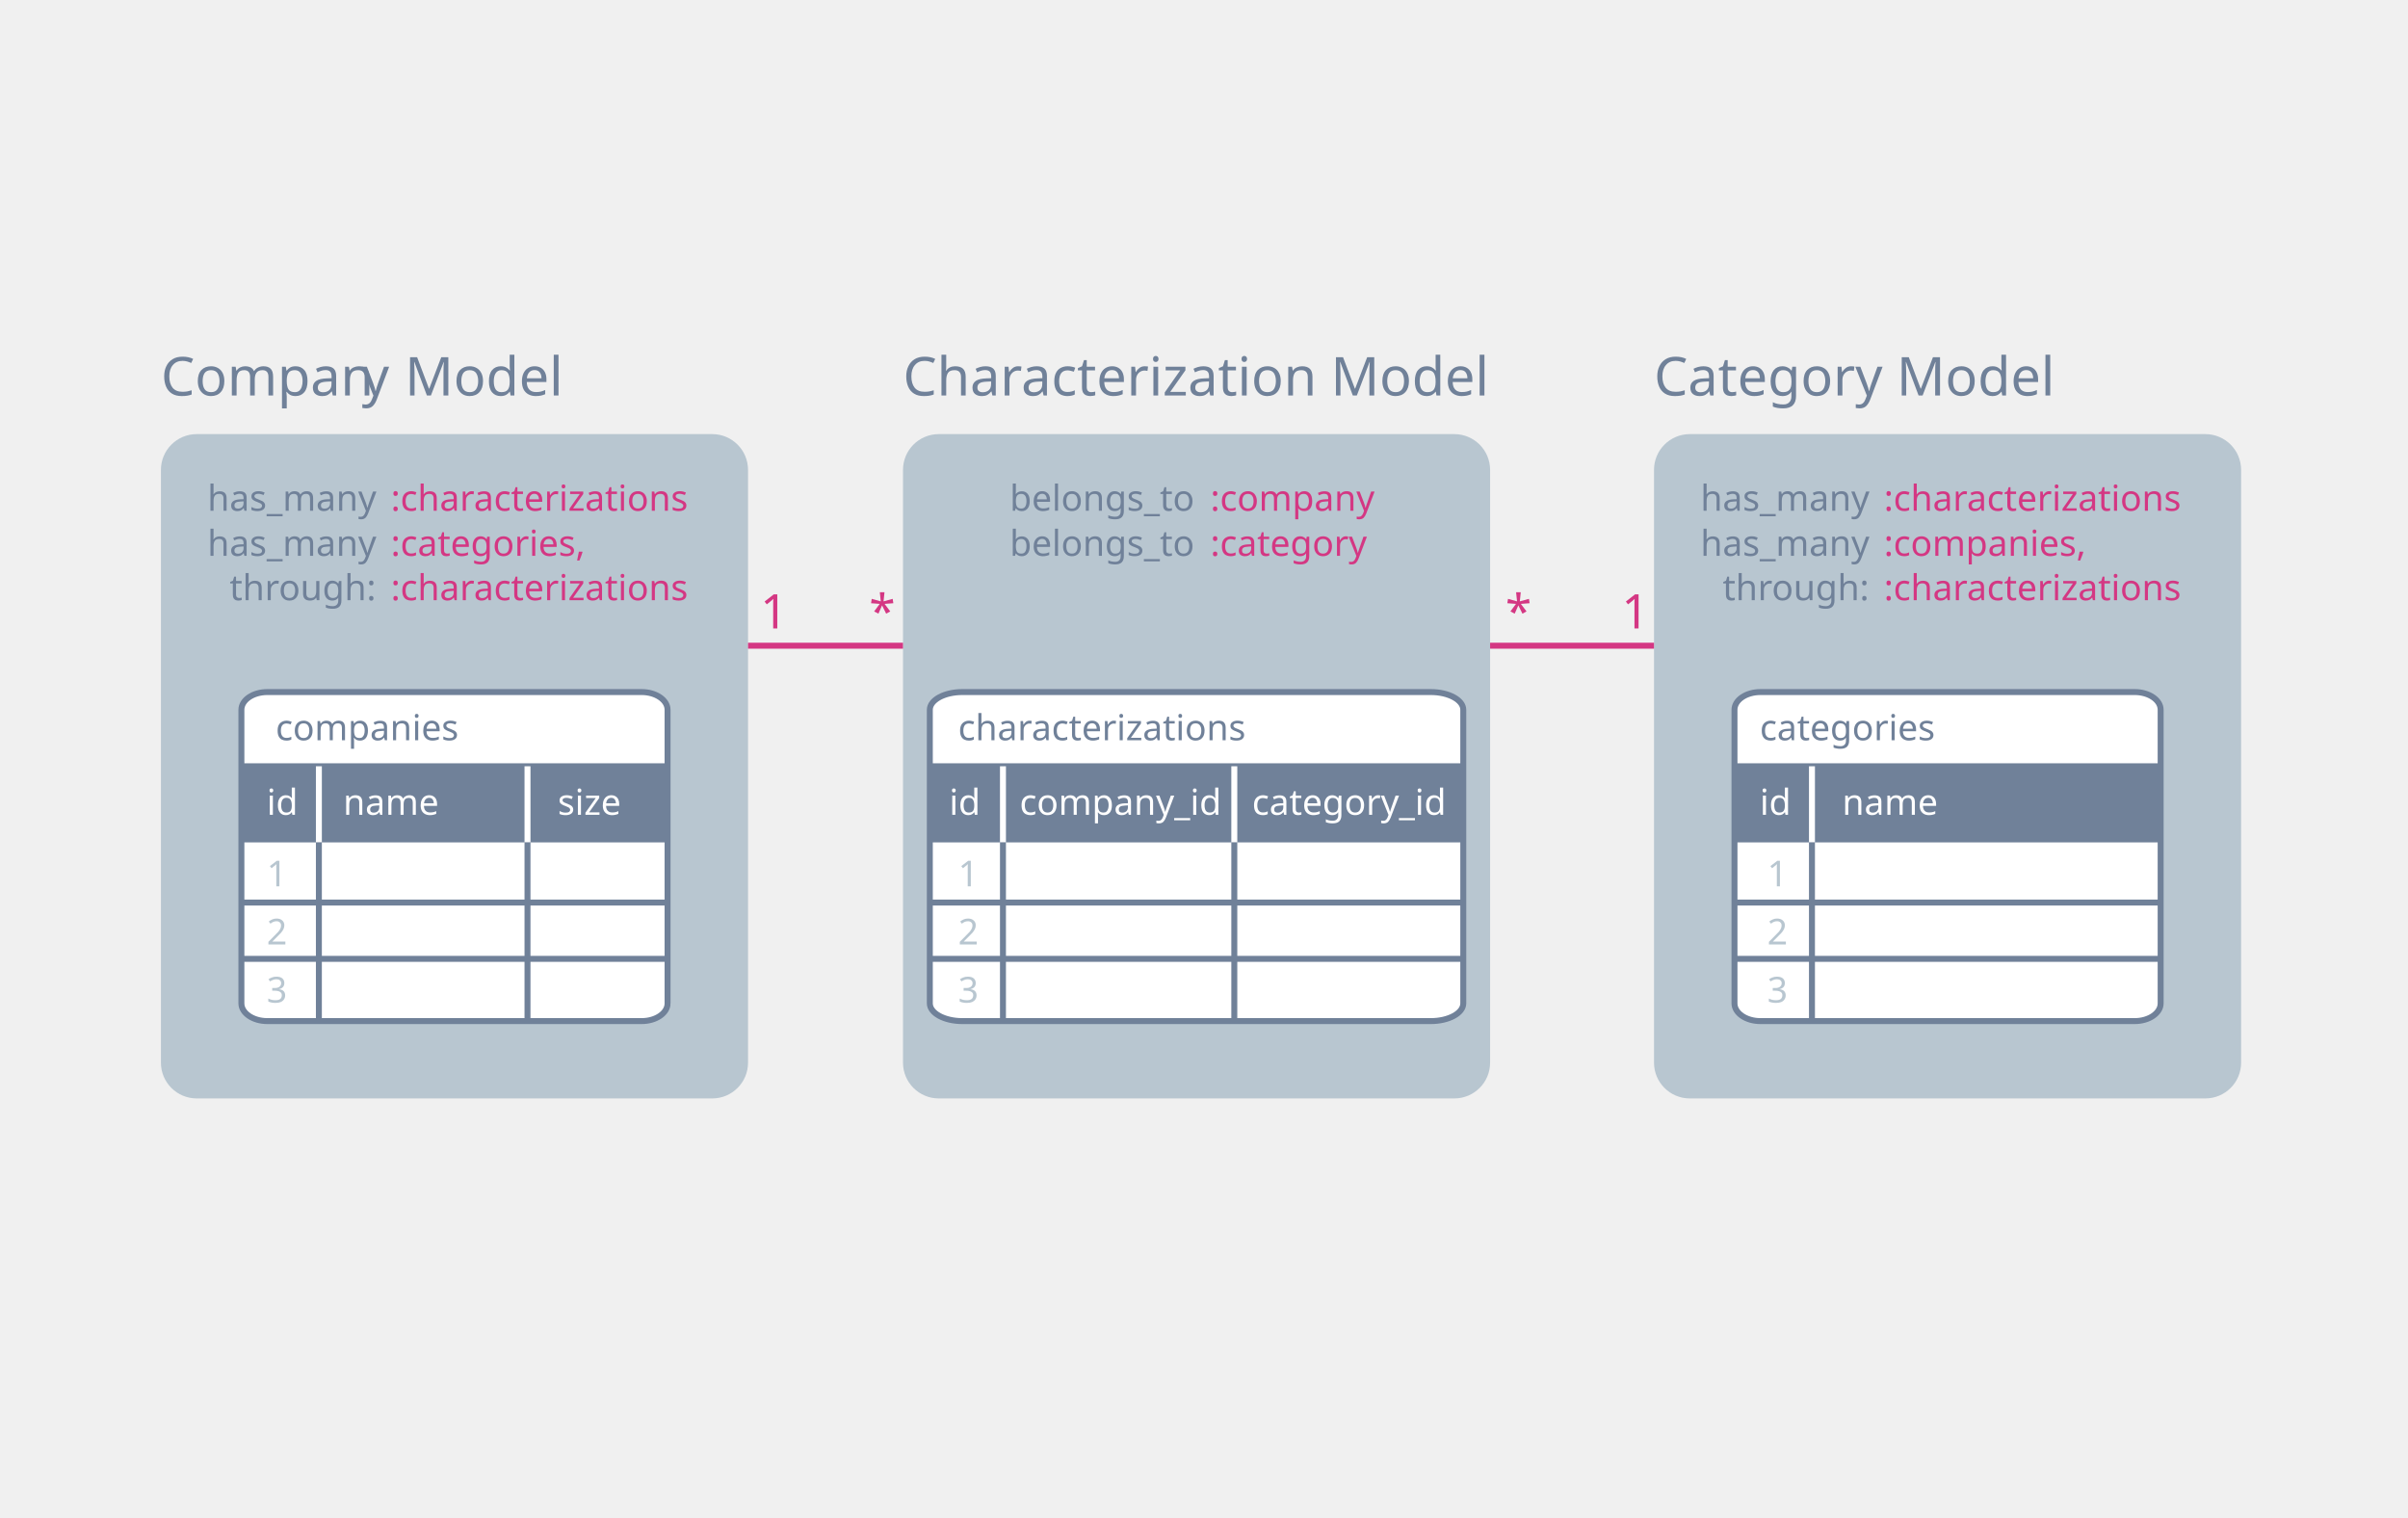
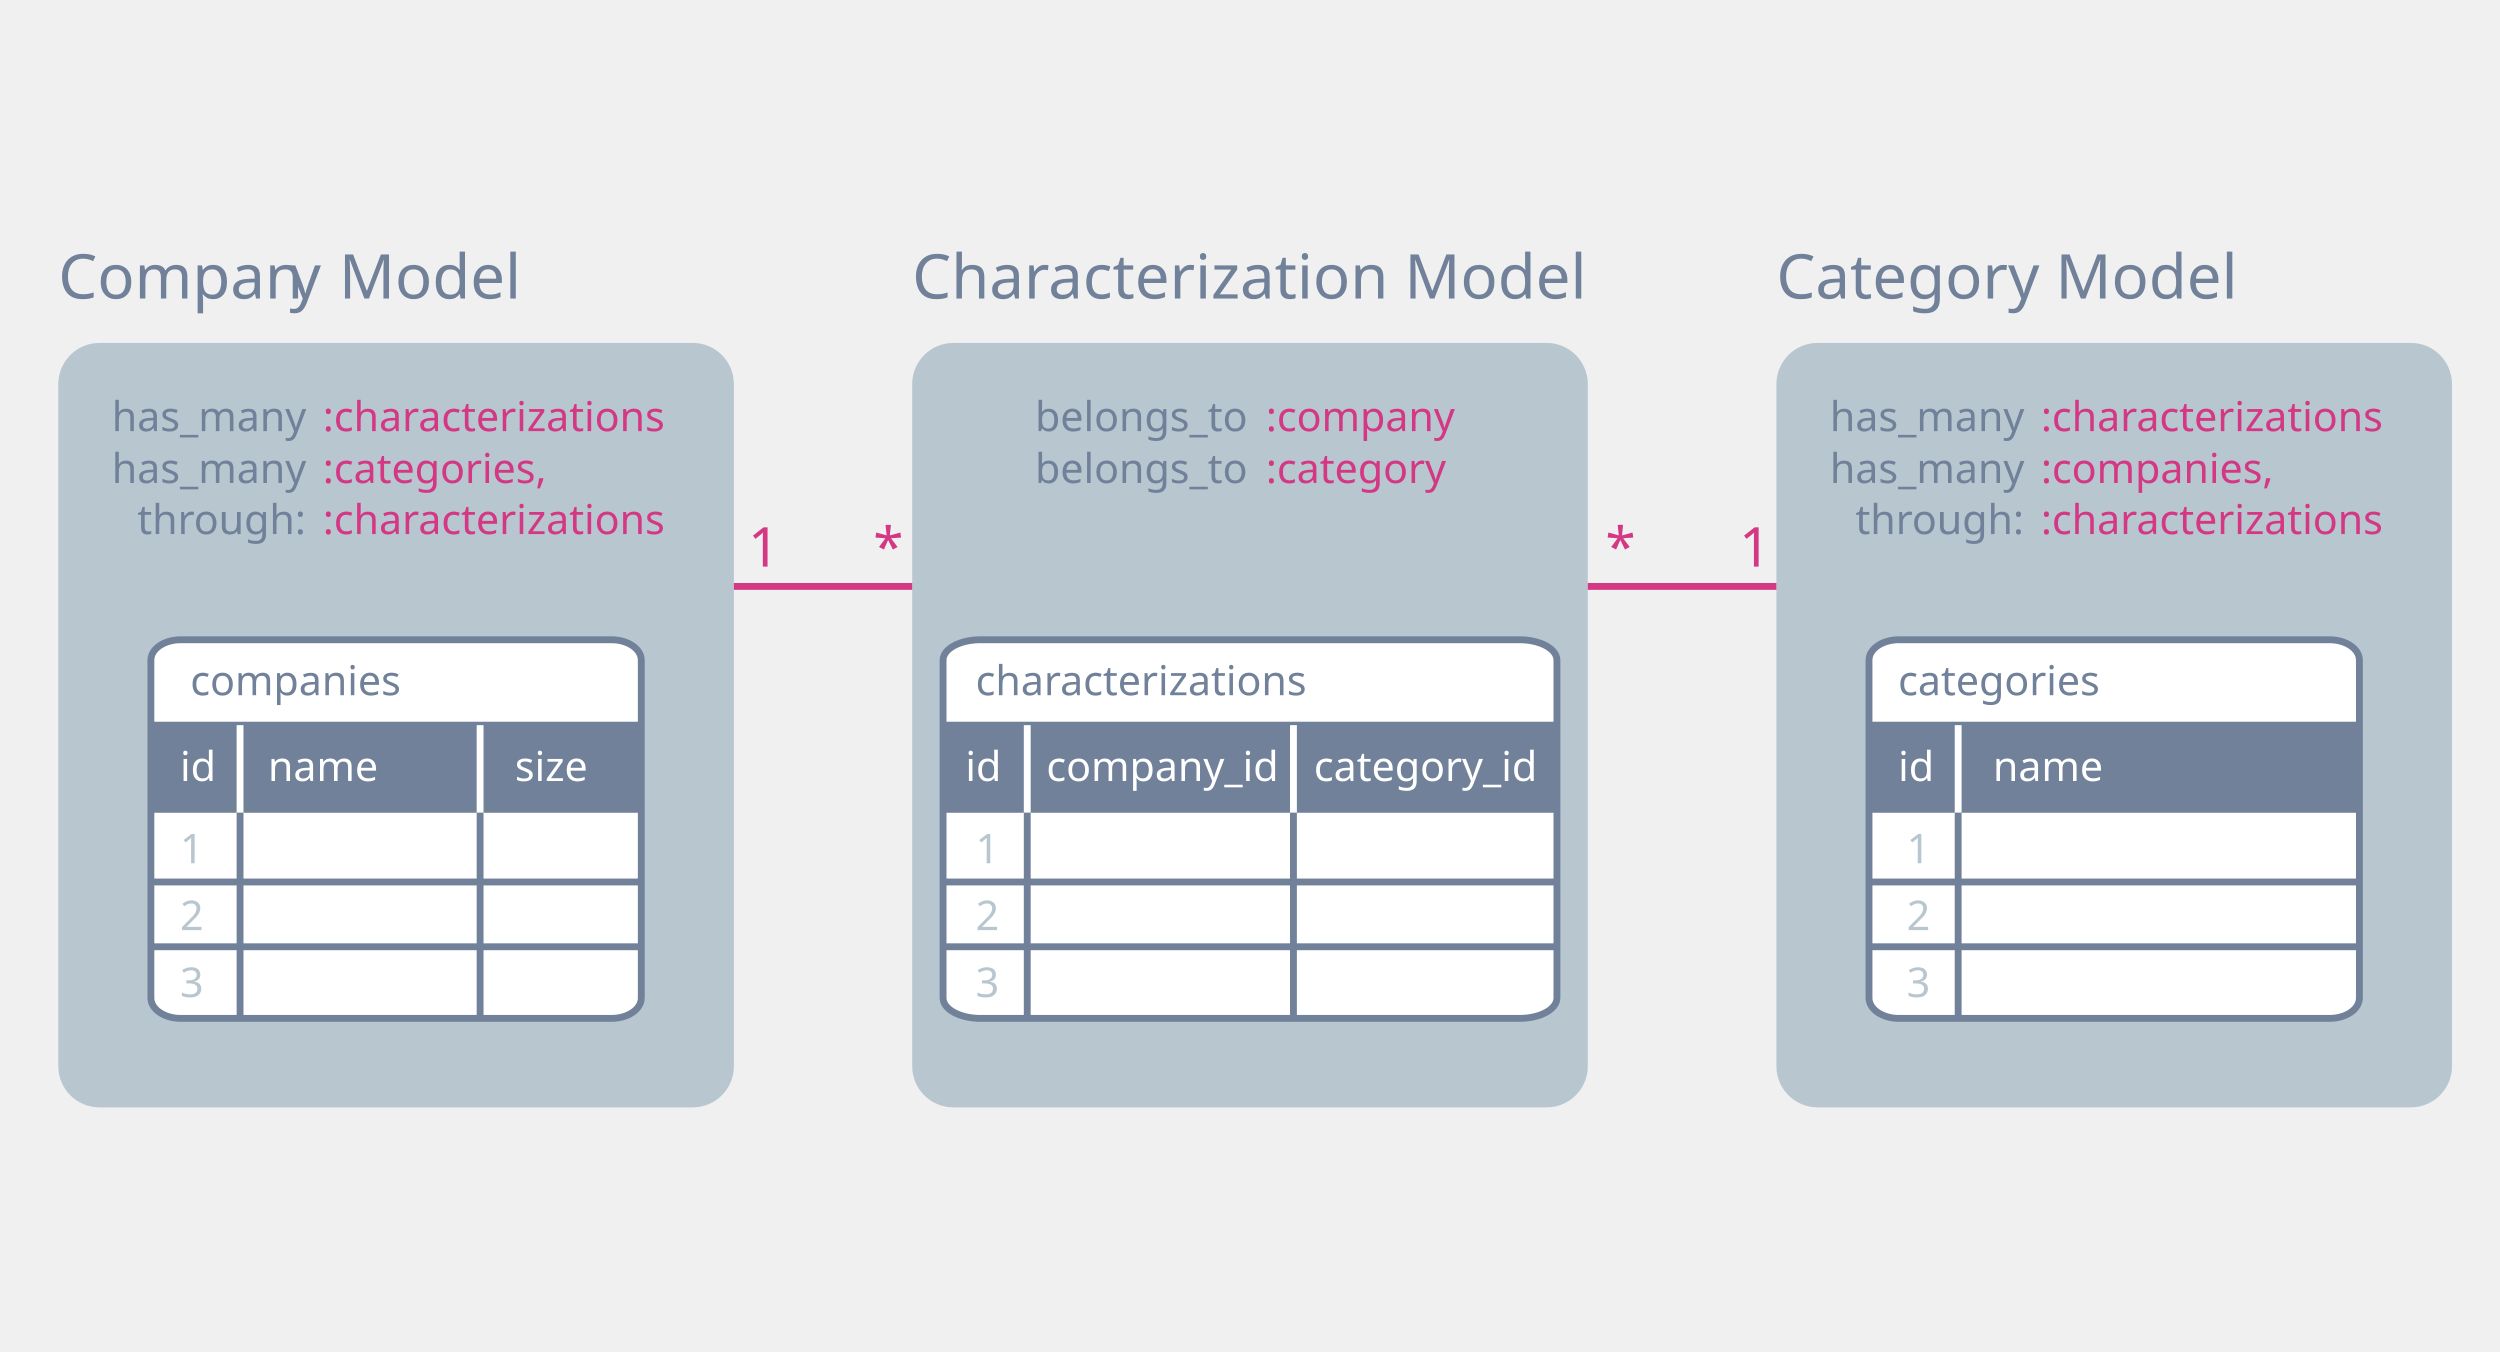
- <svg xmlns="http://www.w3.org/2000/svg" version="1.1" id="Layer_1" x="0px" y="0px" width="404px" height="254.667px" viewBox="0 0 404 254.667" enable-background="new 0 0 404 254.667" xml:space="preserve">
+ <svg xmlns="http://www.w3.org/2000/svg" version="1.1" id="Layer_1" x="0px" y="0px" width="364.5px" height="197px" viewBox="18.5 22.833 364.5 197" enable-background="new 18.5 22.833 364.5 197" xml:space="preserve">
  <path fill="#B8C6D0" d="M125.5,178.289c0,3.313-2.687,6-6,6H33c-3.313,0-6-2.687-6-6V78.833c0-3.313,2.687-6,6-6h86.5  c3.313,0,6,2.687,6,6V178.289z" />
  <g id="Category_Titles">
</g>
  <g id="Arrows__x26__Lines">
</g>
  <g id="Timelines__x26__Graphs">
</g>
  <g id="Confirmations" display="none">
    <g display="inline">
      <g>
        <path fill="#B8C6D0" d="M371.908,11.988H37.191c-1.496,0-2.713,1.217-2.713,2.713V222.13c0,1.496,1.217,2.713,2.713,2.713     h334.717c1.496,0,2.713-1.217,2.713-2.713V14.701C374.621,13.205,373.403,11.988,371.908,11.988z M37.191,12.695h334.717     c1.104,0,2.005,0.899,2.005,2.005v11.922H220.148c-0.289-0.766-2.434-6.439-2.974-7.518c-0.055-0.11-0.104-0.219-0.153-0.325     c-0.555-1.203-1.119-1.933-4.293-1.933h-63.282c-1.958,0-2.368,2.048-2.612,3.272c-0.045,0.224-0.087,0.436-0.132,0.608     c-0.128,0.498-0.337,1.425-0.622,2.758c-0.671-1.476-1.176-3.038-1.176-3.038c-0.01-0.038-0.956-3.587-4.37-3.587h-64.2     c-0.609,0-1.154-0.004-1.647-0.007c-3.164-0.024-4.229-0.031-5.965,1.126c-1.595,1.063-1.829,1.79-2.452,3.731     c-0.177,0.552-0.378,1.177-0.652,1.955c-1.151,3.261-3.47,2.96-3.566,2.946l-0.027-0.004h-26.84V14.701     C35.186,13.595,36.085,12.695,37.191,12.695z M150.078,26.619c-0.876-0.026-2.256-0.503-2.656-0.898     c-0.256-0.252-0.541-0.668-0.848-1.234c0.016-0.03,0.03-0.062,0.037-0.096c0.361-1.711,0.629-2.917,0.776-3.485     c0.049-0.192,0.094-0.413,0.141-0.647c0.295-1.479,0.644-2.703,1.918-2.703h63.283c2.948,0,3.228,0.605,3.649,1.521     c0.052,0.113,0.104,0.228,0.164,0.345c0.461,0.922,2.288,5.712,2.86,7.224C219.402,26.645,150.103,26.613,150.078,26.619z      M146.925,26.224c1.232,1.232,3.043,1.131,6.438,1.131c0.69,0,1.202-0.018,1.368-0.024h219.182v14.32H35.186V27.315h26.793     c0.343,0.036,3.036,0.191,4.308-3.414c0.277-0.787,0.489-1.445,0.658-1.974c0.615-1.917,0.781-2.432,2.17-3.358     c1.555-1.037,2.486-1.03,5.568-1.008c0.494,0.003,1.041,0.007,1.652,0.007h64.2c2.859,0,3.651,2.929,3.689,3.074     c0.03,0.094,0.748,2.32,1.644,4.025C146.24,25.375,146.597,25.896,146.925,26.224z M371.908,224.134H37.191     c-1.106,0-2.005-0.899-2.005-2.006V42.359h338.727V222.13C373.913,223.235,373.013,224.134,371.908,224.134z" />
        <circle fill="#B8C6D0" cx="139.299" cy="22.054" r="1.943" />
        <circle fill="#B8C6D0" cx="56.393" cy="18.653" r="1.943" />
        <circle fill="#B8C6D0" cx="48.625" cy="18.653" r="1.943" />
        <circle fill="#B8C6D0" cx="40.858" cy="18.653" r="1.943" />
        <circle fill="#B8C6D0" cx="212.55" cy="22.054" r="1.943" />
        <path fill="#B8C6D0" d="M69.175,31.483v6.636c0,0.585,0.477,1.062,1.062,1.062h287.175c0.585,0,1.062-0.476,1.062-1.062v-6.636     c0-0.585-0.476-1.062-1.062-1.062H70.237C69.652,30.421,69.175,30.897,69.175,31.483z M357.766,31.483v6.636     c0,0.195-0.158,0.354-0.354,0.354H70.237c-0.195,0-0.354-0.159-0.354-0.354v-6.636c0-0.195,0.159-0.354,0.354-0.354h287.175     C357.607,31.129,357.766,31.288,357.766,31.483z" />
        <path fill="#B8C6D0" d="M364.104,33.318h4.238c0.291,0,0.53-0.238,0.53-0.53s-0.239-0.53-0.53-0.53h-4.238     c-0.291,0-0.529,0.238-0.529,0.53S363.812,33.318,364.104,33.318z" />
        <path fill="#B8C6D0" d="M364.104,35.331h4.238c0.291,0,0.53-0.238,0.53-0.53c0-0.291-0.239-0.53-0.53-0.53h-4.238     c-0.291,0-0.529,0.239-0.529,0.53C363.575,35.092,363.812,35.331,364.104,35.331z" />
        <path fill="#B8C6D0" d="M364.104,37.343h4.238c0.291,0,0.53-0.238,0.53-0.529c0-0.292-0.239-0.53-0.53-0.53h-4.238     c-0.291,0-0.529,0.238-0.529,0.53C363.575,37.105,363.812,37.343,364.104,37.343z" />
        <path fill="#B8C6D0" d="M42.982,34.022h-0.945v-0.619c0-0.27-0.292-0.439-0.526-0.304L40.3,33.798l-1.21,0.699     c-0.234,0.135-0.234,0.473,0,0.607l1.21,0.699l1.211,0.699c0.233,0.135,0.526-0.034,0.526-0.304V35.58h0.945     c0.225,0,0.408-0.183,0.408-0.408V34.43C43.39,34.205,43.207,34.022,42.982,34.022z" />
        <path fill="#B8C6D0" d="M52.63,34.497l-1.21-0.699l-1.21-0.699c-0.234-0.135-0.526,0.034-0.526,0.304v0.619H48.74     c-0.226,0-0.408,0.183-0.408,0.408v0.743c0,0.225,0.183,0.408,0.408,0.408h0.945V36.2c0,0.27,0.292,0.438,0.526,0.304l1.21-0.699     l1.21-0.699C52.865,34.97,52.865,34.632,52.63,34.497z" />
        <path fill="#B8C6D0" d="M64.819,32.926l-0.523,0.3c-0.86-0.826-2.23-0.816-3.076,0.03c-0.857,0.857-0.857,2.252,0,3.11     c0.843,0.843,2.284,0.826,3.146-0.036c0.184-0.184,0.184-0.482,0-0.667c-0.184-0.185-0.482-0.184-0.667,0     c-0.501,0.501-1.332,0.518-1.813,0.036c-0.49-0.49-0.49-1.287,0-1.777c0.413-0.414,1.043-0.474,1.525-0.19l-0.344,0.197     c-0.169,0.097-0.17,0.341-0.001,0.439l0.874,0.509l0.874,0.509c0.168,0.099,0.38-0.023,0.381-0.218l0.002-1.011l0.003-1.011     C65.199,32.952,64.988,32.829,64.819,32.926z" />
        <path fill="#B8C6D0" d="M351.753,35.333c0.052,0.051,0.077,0.125,0.064,0.197l-0.201,1.175c-0.031,0.182,0.159,0.32,0.321,0.234     l1.057-0.555c0.063-0.034,0.142-0.034,0.207,0l1.055,0.555c0.163,0.086,0.354-0.052,0.323-0.234l-0.202-1.175     c-0.012-0.072,0.012-0.146,0.064-0.197l0.854-0.832c0.132-0.129,0.059-0.353-0.124-0.379l-1.18-0.171     c-0.072-0.011-0.135-0.056-0.167-0.122l-0.527-1.069c-0.082-0.165-0.316-0.165-0.398,0l-0.528,1.069     c-0.032,0.065-0.095,0.111-0.167,0.122l-1.18,0.171c-0.184,0.026-0.256,0.25-0.124,0.379L351.753,35.333z" />
      </g>
    </g>
  </g>
  <g id="Paragraphs__x26__Lists">
</g>
  <g id="Testimonials__x26__Callouts">
</g>
  <g id="Image_Galleries">
</g>
  <g id="Pricing_Tables">
</g>
  <g id="Ecommerce">
</g>
-   <g>
-     <path fill="#FFFFFF" d="M735.288,50.512V35.978c0-2.201-1.792-3.991-3.992-3.991H434.248c-2.202,0-3.992,1.79-3.992,3.991v201.445   c0,2.201,1.79,3.992,3.992,3.992h297.048c2.201,0,3.992-1.791,3.992-3.992V52.572V50.512L735.288,50.512z" />
-     <g>
-       <path fill="#B8C6D0" d="M735.288,50.512L735.288,50.512V35.978c0-2.201-1.792-3.991-3.992-3.991H434.248    c-2.202,0-3.992,1.79-3.992,3.991v201.445c0,2.201,1.79,3.992,3.992,3.992h297.048c2.201,0,3.992-1.791,3.992-3.992V52.572V50.512    L735.288,50.512z M434.248,34.926h297.048c0.579,0,1.051,0.473,1.051,1.052v14.534l-299.149-0.007V35.978    C433.197,35.399,433.667,34.926,434.248,34.926z M731.296,238.472H434.248c-0.57,0-1.051-0.479-1.051-1.049V53.447l299.149,0.007    v183.97C732.347,237.994,731.866,238.472,731.296,238.472z" />
-     </g>
-   </g>
-   <g>
-     <path fill="#B8C6D0" d="M656.252,95.277v10.846H509.29V95.277H656.252 M656.785,93.257H508.758c-0.822,0-1.486,0.667-1.486,1.487   v11.911c0,0.822,0.664,1.489,1.486,1.489h148.027c0.822,0,1.488-0.667,1.488-1.489V94.744   C658.273,93.924,657.605,93.257,656.785,93.257L656.785,93.257z" />
-   </g>
-   <g>
-     <path fill="#B8C6D0" d="M656.252,117.678v28.449H509.29v-28.449H656.252 M656.785,115.658H508.758   c-0.822,0-1.486,0.667-1.486,1.487v29.515c0,0.822,0.664,1.486,1.486,1.486h148.027c0.822,0,1.488-0.666,1.488-1.486v-29.515   C658.273,116.325,657.605,115.658,656.785,115.658L656.785,115.658z" />
-   </g>
-   <g>
-     <path fill="#708199" d="M543.521,219.988h-35.494c-0.418,0-0.758-0.34-0.758-0.758v-9.477c0-0.418,0.34-0.758,0.758-0.758h35.494   c0.42,0,0.758,0.338,0.758,0.758v9.477C544.281,219.648,543.941,219.988,543.521,219.988z" />
-   </g>
-   <g>
-     <path fill="#B8C6D0" d="M656.785,156.427h-0.532h-15.805h-131.69c-0.822,0-1.486,0.666-1.486,1.488v11.91   c0,0.822,0.664,1.488,1.486,1.488h131.69l0,0h15.805h0.001h0.531c0.822,0,1.488-0.666,1.488-1.488v-0.531v-10.846v-0.533   C658.273,157.093,657.605,156.427,656.785,156.427z M509.29,169.294v-10.846h131.158v10.846H509.29z" />
-     <path fill="#FFFFFF" d="M647.469,162.142c-0.365,0-0.593,0.396-0.41,0.711l0.944,1.637l0.945,1.637c0.184,0.316,0.64,0.316,0.821,0   l0.944-1.637l0.945-1.637c0.183-0.314-0.046-0.711-0.411-0.711H647.469z" />
-   </g>
-   <g>
-     <circle fill="#B8C6D0" cx="509.518" cy="184.289" r="2.691" />
-     <circle fill="#B8C6D0" cx="509.518" cy="194.01" r="2.69" />
-     <circle fill="#B8C6D0" cx="565.068" cy="184.289" r="2.691" />
-     <circle fill="#B8C6D0" cx="565.068" cy="194.01" r="2.69" />
-     <circle fill="#B8C6D0" cx="620.206" cy="184.287" r="2.691" />
-     <circle fill="#B8C6D0" cx="620.206" cy="194.009" r="2.691" />
-   </g>
-   <text transform="matrix(1 0 0 1 514.5654 103.1909)" fill="#708199" font-family="'MyriadPro-Bold'" font-size="7">Name</text>
  <text transform="matrix(1 0 0 1 34.7954 85.6909)" fill="#708199" font-family="'MyriadPro-Bold'" font-size="6">has_many</text>
  <text transform="matrix(1 0 0 1 34.7954 93.2568)" fill="#708199" font-family="'MyriadPro-Bold'" font-size="6">has_many</text>
  <text transform="matrix(1 0 0 1 38.5215 100.7002)" fill="#708199" font-family="'MyriadPro-Bold'" font-size="6">through:</text>
  <text transform="matrix(1 0 0 1 65.5654 85.6909)" fill="#D43783" font-family="'MyriadPro-Bold'" font-size="6">:characterizations</text>
  <text transform="matrix(1 0 0 1 127.5654 105.4409)" fill="#D43783" font-family="'MyriadPro-Bold'" font-size="8">1</text>
  <text transform="matrix(1 0 0 1 145.8154 105.4409)" fill="#D43783" font-family="'MyriadPro-Bold'" font-size="8">*</text>
  <text transform="matrix(1 0 0 1 65.5654 93.2568)" fill="#D43783" font-family="'MyriadPro-Bold'" font-size="6">:categories,</text>
  <text transform="matrix(1 0 0 1 65.5654 100.7002)" fill="#D43783" font-family="'MyriadPro-Bold'" font-size="6">:characterizations</text>
-   <text transform="matrix(1 0 0 1 507.2705 82.8569)" fill="#708199" font-family="'MyriadPro-Bold'" font-size="9">Edit Company</text>
  <text transform="matrix(1 0 0 1 27 66.3569)" enable-background="new    ">
    <tspan x="0" y="0" fill="#708199" font-family="'MyriadPro-Bold'" font-size="9">Compan</tspan>
    <tspan x="33.695" y="0" fill="#708199" font-family="'MyriadPro-Bold'" font-size="9">y</tspan>
    <tspan x="38.583" y="0" fill="#708199" font-family="'MyriadPro-Bold'" font-size="9"> Model</tspan>
  </text>
-   <text transform="matrix(1 0 0 1 514.5654 126.5239)" fill="#708199" font-family="'MyriadPro-Bold'" font-size="7">Description</text>
-   <text transform="matrix(1 0 0 1 514.5654 166.3638)" fill="#708199" font-family="'MyriadPro-Bold'" font-size="7">Size</text>
-   <text transform="matrix(1 0 0 1 514.5654 185.979)" fill="#708199" font-family="'MyriadPro-Bold'" font-size="6">Category 1</text>
-   <text transform="matrix(1 0 0 1 514.5654 195.7007)" fill="#708199" font-family="'MyriadPro-Bold'" font-size="6">Category 2</text>
-   <text transform="matrix(1 0 0 1 571.2324 185.979)" fill="#708199" font-family="'MyriadPro-Bold'" font-size="6">Category 3</text>
-   <text transform="matrix(1 0 0 1 571.2324 195.7007)" fill="#708199" font-family="'MyriadPro-Bold'" font-size="6">Category 4</text>
-   <text transform="matrix(1 0 0 1 628.5654 185.979)" fill="#708199" font-family="'MyriadPro-Bold'" font-size="6">Category 5</text>
-   <text transform="matrix(1 0 0 1 628.5654 195.7007)" fill="#708199" font-family="'MyriadPro-Bold'" font-size="6">Category 6</text>
-   <text transform="matrix(1 0 0 1 514.5654 217.1909)" fill="#FFFFFF" font-family="'MyriadPro-Bold'" font-size="6">UPDATE</text>
  <g id="Intros__x26__Landings">
</g>
  <path fill="#FFFFFF" stroke="#708199" stroke-miterlimit="10" d="M112,168.341c0,1.642-1.95,2.973-4.355,2.973H44.855  c-2.405,0-4.355-1.331-4.355-2.973v-49.26c0-1.642,1.95-2.972,4.355-2.972h62.789c2.405,0,4.355,1.331,4.355,2.972V168.341z" />
  <line fill="none" stroke="#708199" stroke-miterlimit="10" x1="40.5" y1="128.561" x2="112" y2="128.561" />
  <rect x="40.5" y="128.561" fill="#708199" width="71.5" height="12.772" />
  <text transform="matrix(1 0 0 1 46.25 124.1909)" fill="#708199" font-family="'MyriadPro-Bold'" font-size="6">companies</text>
  <line fill="none" stroke="#FFFFFF" stroke-miterlimit="10" x1="53.5" y1="128.561" x2="53.5" y2="141.333" />
  <line fill="none" stroke="#FFFFFF" stroke-miterlimit="10" x1="88.5" y1="128.561" x2="88.5" y2="141.333" />
  <line fill="none" stroke="#708199" stroke-miterlimit="10" x1="53.5" y1="141.333" x2="53.5" y2="171.314" />
  <line fill="none" stroke="#708199" stroke-miterlimit="10" x1="88.5" y1="141.333" x2="88.5" y2="171.314" />
  <line fill="none" stroke="#708199" stroke-miterlimit="10" x1="40.5" y1="151.427" x2="112" y2="151.427" />
  <line fill="none" stroke="#708199" stroke-miterlimit="10" x1="40.5" y1="160.871" x2="112" y2="160.871" />
  <text transform="matrix(1 0 0 1 44.75 136.7007)" fill="#FFFFFF" font-family="'MyriadPro-Bold'" font-size="6">id</text>
  <text transform="matrix(1 0 0 1 57.5654 136.7007)" fill="#FFFFFF" font-family="'MyriadPro-Bold'" font-size="6">name</text>
  <text transform="matrix(1 0 0 1 93.5654 136.7007)" fill="#FFFFFF" font-family="'MyriadPro-Bold'" font-size="6">size</text>
  <path fill="#B8C6D0" d="M250,178.289c0,3.313-2.687,6-6,6h-86.5c-3.313,0-6-2.687-6-6V78.833c0-3.313,2.687-6,6-6H244  c3.313,0,6,2.687,6,6V178.289z" />
  <text transform="matrix(1 0 0 1 169.4038 85.6909)" fill="#708199" font-family="'MyriadPro-Bold'" font-size="6">belongs_to</text>
  <text transform="matrix(1 0 0 1 169.4038 93.2568)" fill="#708199" font-family="'MyriadPro-Bold'" font-size="6">belongs_to</text>
  <text transform="matrix(1 0 0 1 203.0654 85.6909)" fill="#D43783" font-family="'MyriadPro-Bold'" font-size="6">:company</text>
  <text transform="matrix(1 0 0 1 203.0654 93.2568)" fill="#D43783" font-family="'MyriadPro-Bold'" font-size="6">:category</text>
  <text transform="matrix(1 0 0 1 151.5 66.3569)" fill="#708199" font-family="'MyriadPro-Bold'" font-size="9">Characterization Model</text>
  <path fill="#FFFFFF" stroke="#708199" stroke-miterlimit="10" d="M245.5,168.341c0,1.642-2.44,2.973-5.451,2.973h-78.597  c-3.011,0-5.452-1.331-5.452-2.973v-49.26c0-1.642,2.441-2.972,5.452-2.972h78.597c3.011,0,5.451,1.331,5.451,2.972V168.341z" />
  <line fill="none" stroke="#708199" stroke-miterlimit="10" x1="156" y1="128.561" x2="245.5" y2="128.561" />
  <rect x="156" y="128.561" fill="#708199" width="89.5" height="12.772" />
  <line fill="none" stroke="#FFFFFF" stroke-miterlimit="10" x1="168.272" y1="128.561" x2="168.272" y2="141.333" />
  <line fill="none" stroke="#FFFFFF" stroke-miterlimit="10" x1="207.084" y1="128.561" x2="207.084" y2="141.333" />
  <line fill="none" stroke="#708199" stroke-miterlimit="10" x1="168.272" y1="141.333" x2="168.272" y2="171.314" />
  <line fill="none" stroke="#708199" stroke-miterlimit="10" x1="207.084" y1="141.333" x2="207.084" y2="171.314" />
  <line fill="none" stroke="#708199" stroke-miterlimit="10" x1="156" y1="151.427" x2="245.5" y2="151.427" />
  <line fill="none" stroke="#708199" stroke-miterlimit="10" x1="156" y1="160.871" x2="245.5" y2="160.871" />
  <path fill="#B8C6D0" d="M376,178.289c0,3.313-2.687,6-6,6h-86.5c-3.313,0-6-2.687-6-6V78.833c0-3.313,2.687-6,6-6H370  c3.313,0,6,2.687,6,6V178.289z" />
  <text transform="matrix(1 0 0 1 285.2949 85.6909)" fill="#708199" font-family="'MyriadPro-Bold'" font-size="6">has_many</text>
  <text transform="matrix(1 0 0 1 285.2949 93.2568)" fill="#708199" font-family="'MyriadPro-Bold'" font-size="6">has_many</text>
  <text transform="matrix(1 0 0 1 289.0215 100.7002)" fill="#708199" font-family="'MyriadPro-Bold'" font-size="6">through:</text>
  <text transform="matrix(1 0 0 1 316.0654 85.6909)" fill="#D43783" font-family="'MyriadPro-Bold'" font-size="6">:characterizations</text>
  <text transform="matrix(1 0 0 1 316.0654 93.2568)" fill="#D43783" font-family="'MyriadPro-Bold'" font-size="6">:companies,</text>
  <text transform="matrix(1 0 0 1 316.0654 100.7002)" fill="#D43783" font-family="'MyriadPro-Bold'" font-size="6">:characterizations</text>
  <text transform="matrix(1 0 0 1 277.5 66.3569)" fill="#708199" font-family="'MyriadPro-Bold'" font-size="9">Category Model</text>
  <path fill="#FFFFFF" stroke="#708199" stroke-miterlimit="10" d="M362.5,168.341c0,1.642-1.95,2.973-4.355,2.973h-62.789  c-2.405,0-4.355-1.331-4.355-2.973v-49.26c0-1.642,1.95-2.972,4.355-2.972h62.789c2.405,0,4.355,1.331,4.355,2.972V168.341z" />
  <line fill="none" stroke="#708199" stroke-miterlimit="10" x1="291" y1="128.561" x2="362.5" y2="128.561" />
  <rect x="291" y="128.561" fill="#708199" width="71.5" height="12.772" />
  <line fill="none" stroke="#FFFFFF" stroke-miterlimit="10" x1="304" y1="128.561" x2="304" y2="141.333" />
  <line fill="none" stroke="#708199" stroke-miterlimit="10" x1="304" y1="141.333" x2="304" y2="171.314" />
  <line fill="none" stroke="#708199" stroke-miterlimit="10" x1="291" y1="151.427" x2="362.5" y2="151.427" />
  <line fill="none" stroke="#708199" stroke-miterlimit="10" x1="291" y1="160.871" x2="362.5" y2="160.871" />
  <text transform="matrix(1 0 0 1 295.25 136.7007)" fill="#FFFFFF" font-family="'MyriadPro-Bold'" font-size="6">id</text>
  <text transform="matrix(1 0 0 1 309.0654 136.7007)" fill="#FFFFFF" font-family="'MyriadPro-Bold'" font-size="6">name</text>
  <text transform="matrix(1 0 0 1 295.25 124.1909)" fill="#708199" font-family="'MyriadPro-Bold'" font-size="6">categories</text>
  <text transform="matrix(1 0 0 1 160.75 124.1909)" fill="#708199" font-family="'MyriadPro-Bold'" font-size="6">characterizations</text>
  <text transform="matrix(1 0 0 1 159.25 136.7007)" fill="#FFFFFF" font-family="'MyriadPro-Bold'" font-size="6">id</text>
  <text transform="matrix(1 0 0 1 171.0654 136.7007)" fill="#FFFFFF" font-family="'MyriadPro-Bold'" font-size="6">company_id</text>
  <text transform="matrix(1 0 0 1 210.0654 136.7007)" fill="#FFFFFF" font-family="'MyriadPro-Bold'" font-size="6">category_id</text>
  <text transform="matrix(1 0 0 1 44.75 148.7007)" fill="#B8C6D0" font-family="'MyriadPro-Bold'" font-size="6">1</text>
  <text transform="matrix(1 0 0 1 44.75 158.4507)" fill="#B8C6D0" font-family="'MyriadPro-Bold'" font-size="6">2</text>
  <text transform="matrix(1 0 0 1 44.75 168.2007)" fill="#B8C6D0" font-family="'MyriadPro-Bold'" font-size="6">3</text>
  <text transform="matrix(1 0 0 1 160.75 148.7007)" fill="#B8C6D0" font-family="'MyriadPro-Bold'" font-size="6">1</text>
  <text transform="matrix(1 0 0 1 160.75 158.4507)" fill="#B8C6D0" font-family="'MyriadPro-Bold'" font-size="6">2</text>
  <text transform="matrix(1 0 0 1 160.75 168.2007)" fill="#B8C6D0" font-family="'MyriadPro-Bold'" font-size="6">3</text>
  <text transform="matrix(1 0 0 1 296.5 148.7007)" fill="#B8C6D0" font-family="'MyriadPro-Bold'" font-size="6">1</text>
  <text transform="matrix(1 0 0 1 296.5 158.4507)" fill="#B8C6D0" font-family="'MyriadPro-Bold'" font-size="6">2</text>
  <text transform="matrix(1 0 0 1 296.5 168.2007)" fill="#B8C6D0" font-family="'MyriadPro-Bold'" font-size="6">3</text>
  <line fill="none" stroke="#D43783" stroke-miterlimit="10" x1="125.5" y1="108.333" x2="151.5" y2="108.333" />
  <text transform="matrix(1 0 0 1 272.0654 105.4409)" fill="#D43783" font-family="'MyriadPro-Bold'" font-size="8">1</text>
  <text transform="matrix(1 0 0 1 252.5654 105.4409)" fill="#D43783" font-family="'MyriadPro-Bold'" font-size="8">*</text>
  <line fill="none" stroke="#D43783" stroke-miterlimit="10" x1="250" y1="108.333" x2="277.5" y2="108.333" />
</svg>
